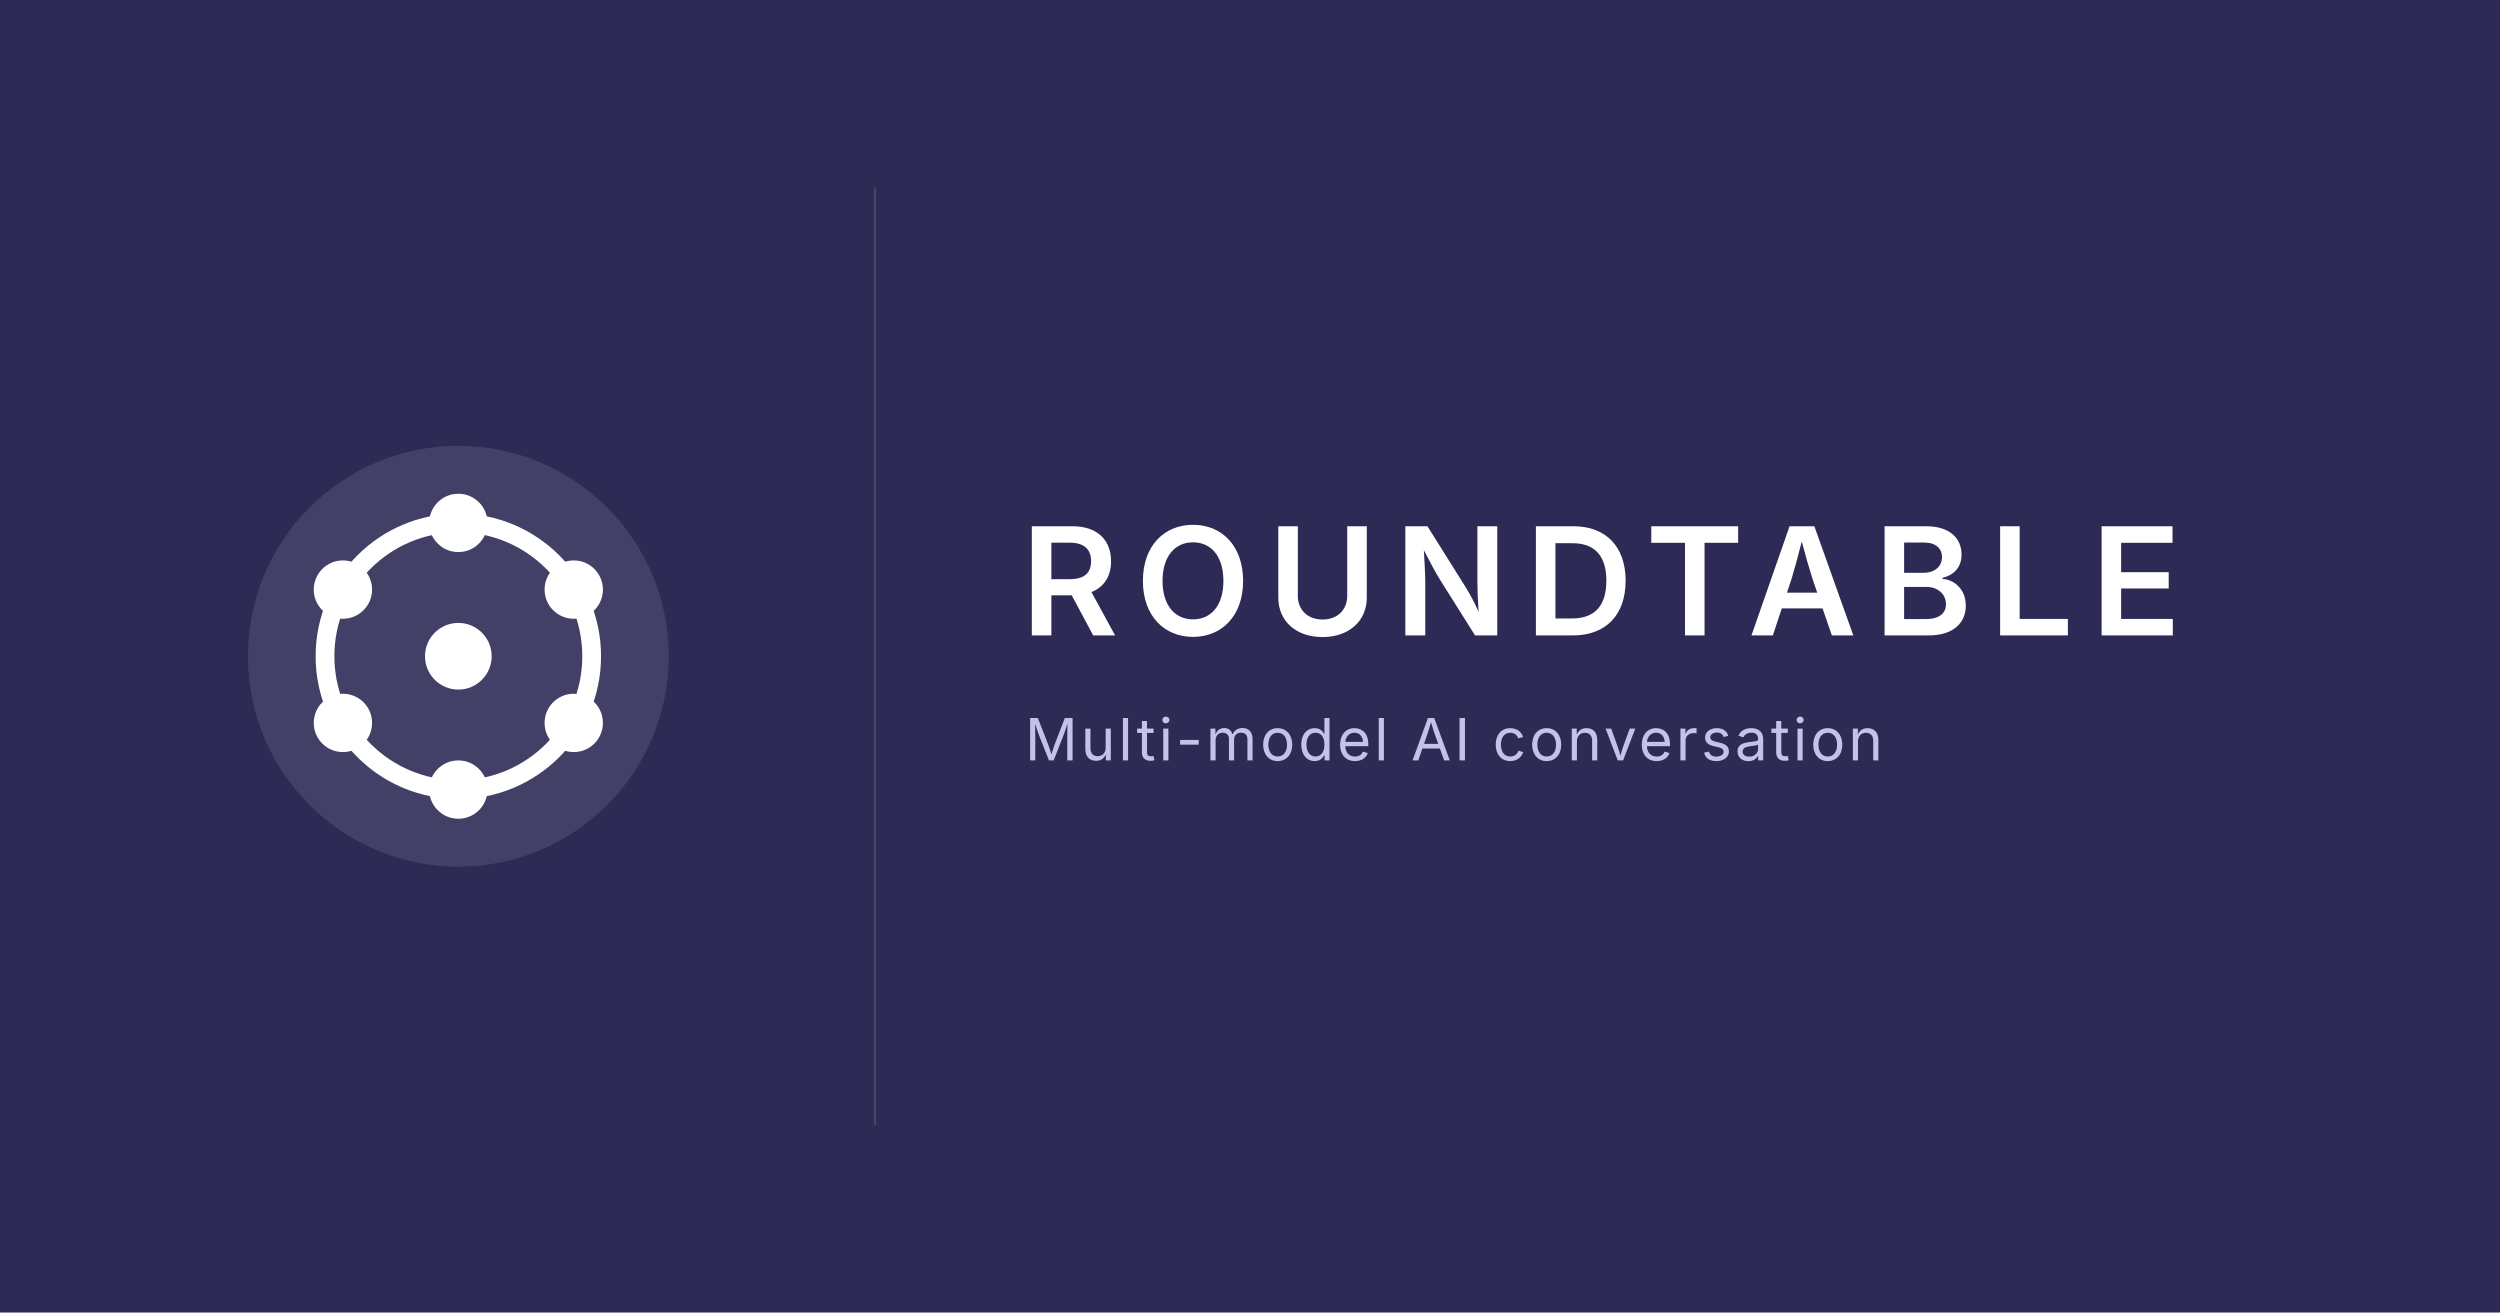
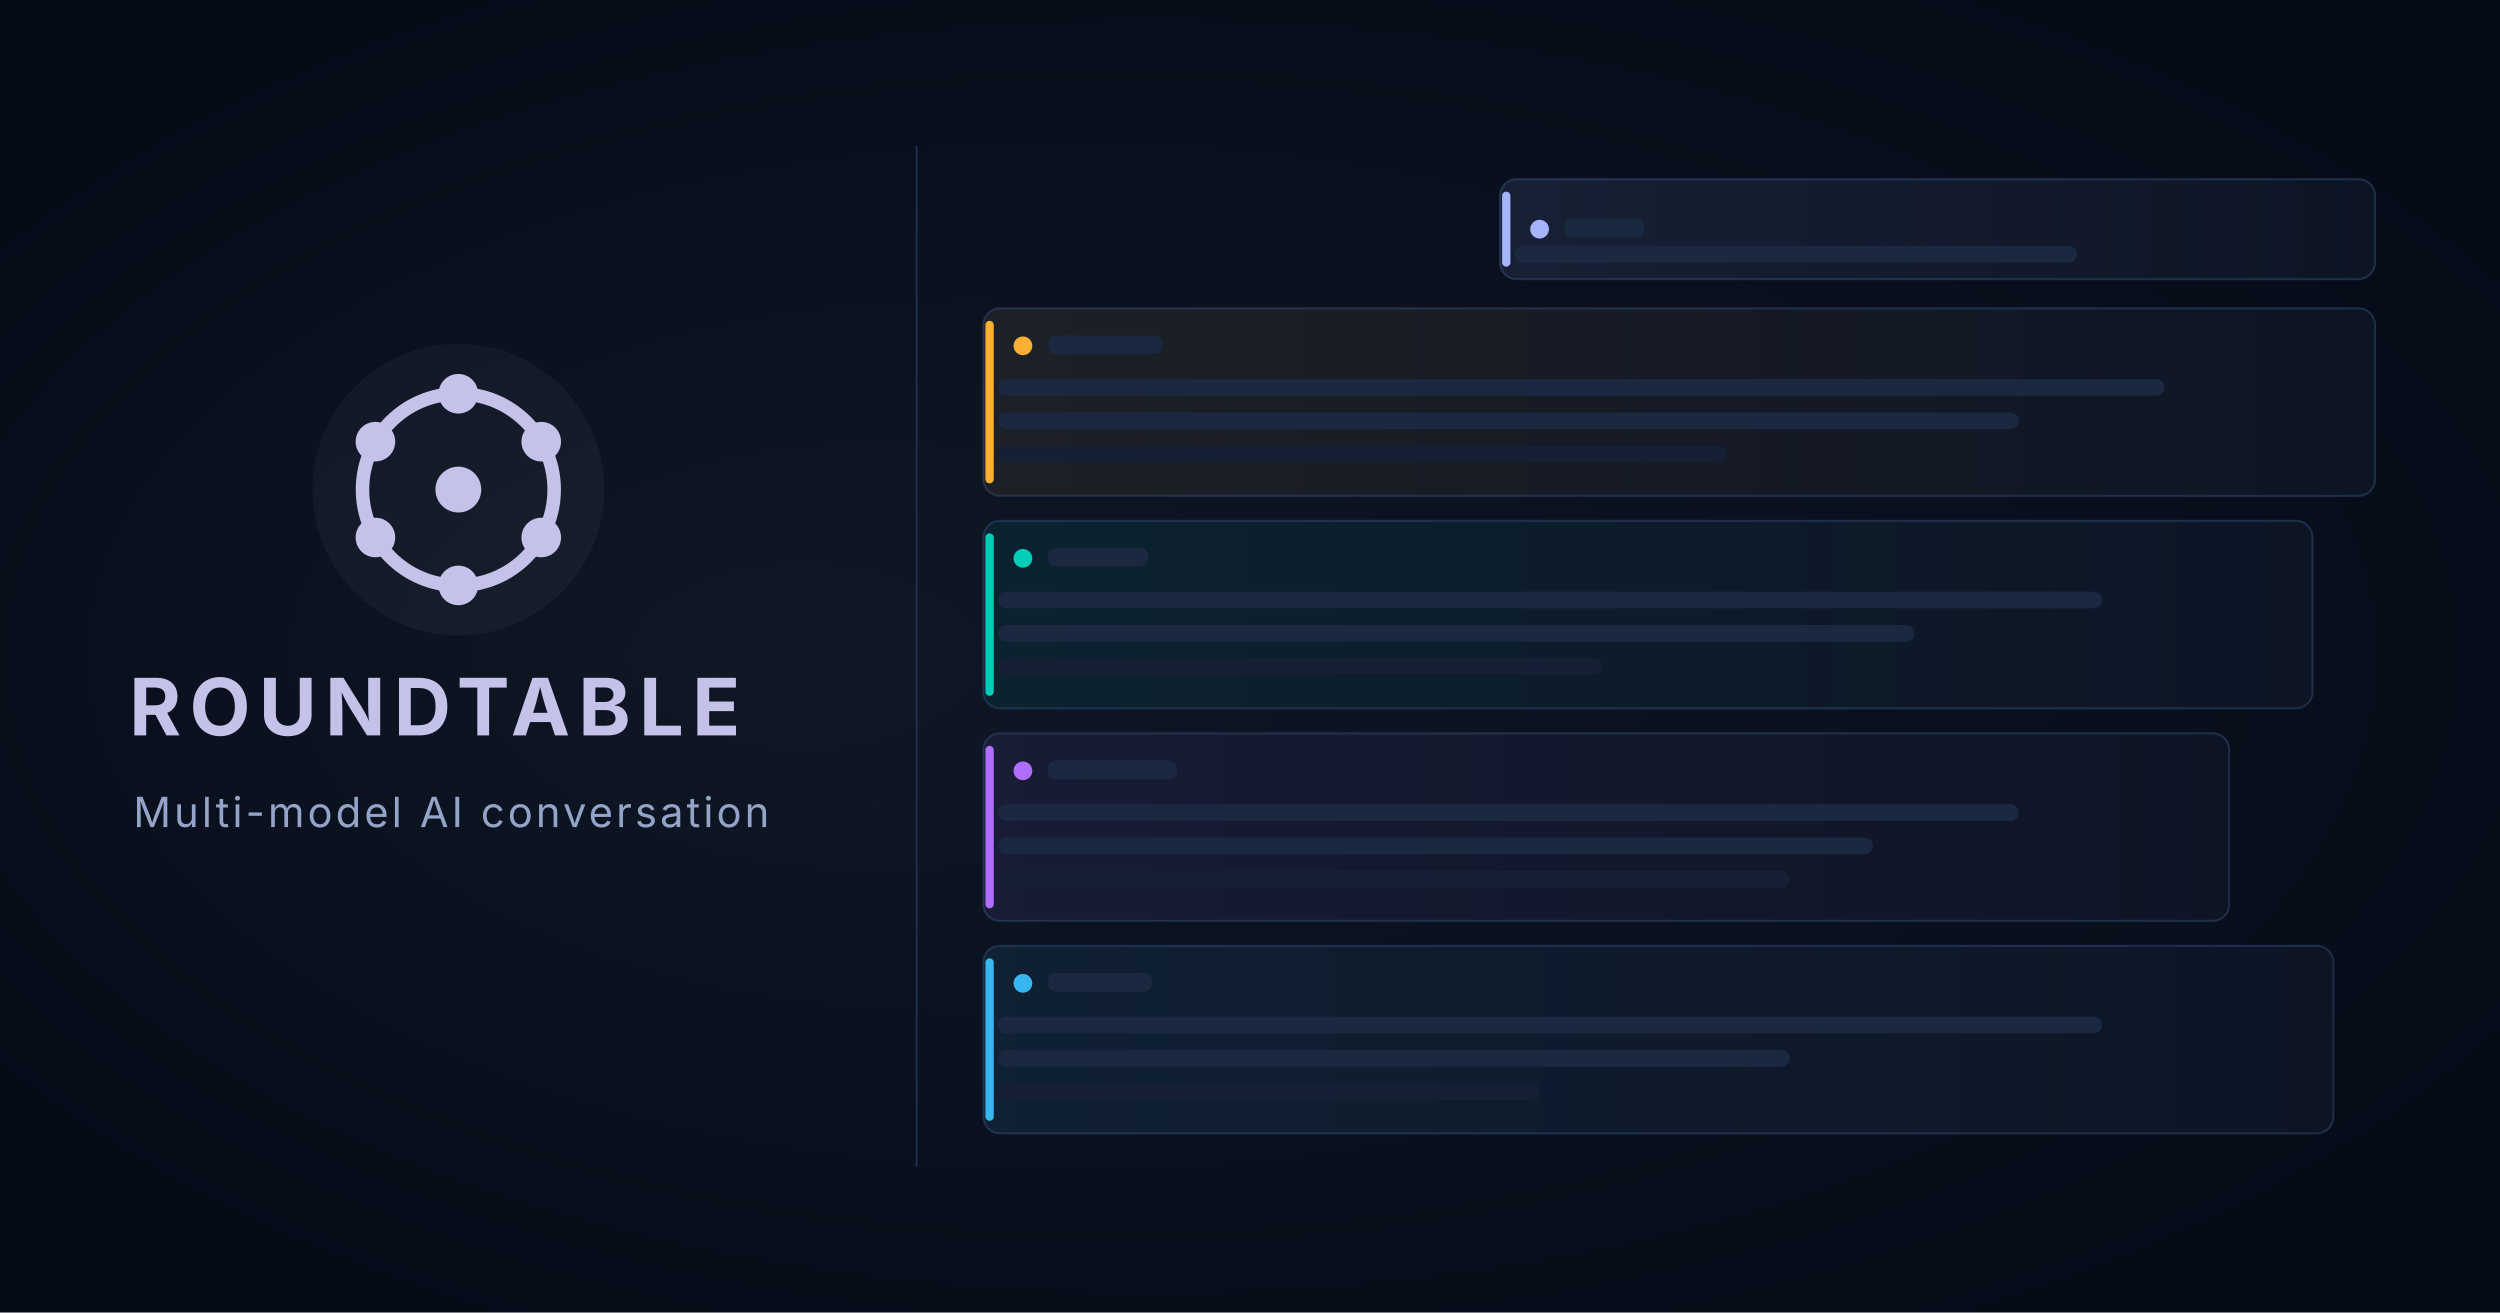
<svg xmlns="http://www.w3.org/2000/svg" viewBox="0 0 1200 630" fill="none">
-   <rect width="1200" height="630" fill="#2D2B55" />
-   <line x1="420" y1="90" x2="420" y2="540" stroke="#FFFFFF" stroke-width="1" stroke-opacity="0.12" />
-   <g id="og-symbol">
-     <circle cx="220" cy="315" r="101" fill="#FFFFFF" fill-opacity="0.10" />
-     <circle cx="220" cy="315" r="64" fill="none" stroke="#FFFFFF" stroke-width="9" />
-     <circle cx="220" cy="251" r="14" fill="#FFFFFF" />
-     <circle cx="275.4" cy="283" r="14" fill="#FFFFFF" />
-     <circle cx="275.4" cy="347" r="14" fill="#FFFFFF" />
-     <circle cx="220" cy="379" r="14" fill="#FFFFFF" />
-     <circle cx="164.6" cy="347" r="14" fill="#FFFFFF" />
-     <circle cx="164.6" cy="283" r="14" fill="#FFFFFF" />
-     <circle cx="220" cy="315" r="16" fill="#FFFFFF" />
+   <defs>
+     <radialGradient id="bg-gradient" cx="50%" cy="50%" r="60%" fx="30%" fy="50%">
+       <stop offset="0%" stop-color="#101825" />
+       <stop offset="100%" stop-color="#060B18" />
+     </radialGradient>
+     <linearGradient id="glow-user" x1="0" y1="0" x2="1" y2="0">
+       <stop offset="0%" stop-color="#A5B4FC" stop-opacity="0.07" />
+       <stop offset="100%" stop-color="#A5B4FC" stop-opacity="0" />
+     </linearGradient>
+     <linearGradient id="glow-claude" x1="0" y1="0" x2="1" y2="0">
+       <stop offset="0%" stop-color="#FBB034" stop-opacity="0.07" />
+       <stop offset="100%" stop-color="#FBB034" stop-opacity="0" />
+     </linearGradient>
+     <linearGradient id="glow-gpt" x1="0" y1="0" x2="1" y2="0">
+       <stop offset="0%" stop-color="#00CDB8" stop-opacity="0.07" />
+       <stop offset="100%" stop-color="#00CDB8" stop-opacity="0" />
+     </linearGradient>
+     <linearGradient id="glow-gemini" x1="0" y1="0" x2="1" y2="0">
+       <stop offset="0%" stop-color="#B06EFF" stop-opacity="0.07" />
+       <stop offset="100%" stop-color="#B06EFF" stop-opacity="0" />
+     </linearGradient>
+     <linearGradient id="glow-grok" x1="0" y1="0" x2="1" y2="0">
+       <stop offset="0%" stop-color="#38B6F0" stop-opacity="0.07" />
+       <stop offset="100%" stop-color="#38B6F0" stop-opacity="0" />
+     </linearGradient>
+   </defs>
+   <rect width="1200" height="630" fill="url(#bg-gradient)" />
+   <g id="og-branding">
+     <g id="og-symbol">
+       <circle cx="220" cy="235" r="70" fill="#C4C2E8" fill-opacity="0.05" />
+       <circle cx="220" cy="235" r="46" fill="none" stroke="#C4C2E8" stroke-width="6.5" />
+       <circle cx="220" cy="189" r="9.5" fill="#C4C2E8" />
+       <circle cx="259.8" cy="212" r="9.5" fill="#C4C2E8" />
+       <circle cx="259.8" cy="258" r="9.5" fill="#C4C2E8" />
+       <circle cx="220" cy="281" r="9.5" fill="#C4C2E8" />
+       <circle cx="180.2" cy="258" r="9.5" fill="#C4C2E8" />
+       <circle cx="180.2" cy="212" r="9.5" fill="#C4C2E8" />
+       <circle cx="220" cy="235" r="11" fill="#C4C2E8" />
+     </g>
+     <text x="62" y="353" font-family="'Space Grotesk', 'DM Sans', system-ui, -apple-system, sans-serif" font-size="38" font-weight="700" letter-spacing="4" fill="#C4C2E8">ROUNDTABLE</text>
+     <text x="64" y="397" font-family="'Space Grotesk', 'DM Sans', system-ui, -apple-system, sans-serif" font-size="20" font-weight="400" letter-spacing="1.5" fill="#94A3C8">Multi-model AI conversation</text>
  </g>
-   <g id="og-text">
-     <text x="490" y="305" font-family="'Space Grotesk', 'DM Sans', system-ui, -apple-system, sans-serif" font-size="72" font-weight="600" letter-spacing="8" fill="#FFFFFF">ROUNDTABLE</text>
-     <text x="492" y="365" font-family="'Space Grotesk', 'DM Sans', system-ui, -apple-system, sans-serif" font-size="28" font-weight="400" letter-spacing="1.5" fill="#C4C2E8">Multi-model AI conversation</text>
+   <line x1="440" y1="70" x2="440" y2="560" stroke="#1E2D4A" stroke-width="1" />
+   <g id="og-card-mockups">
+     <g id="bubble-user">
+       <rect x="720" y="86" width="420" height="48" rx="8" fill="#0D1525" stroke="#1E2D4A" stroke-width="1" />
+       <rect x="720" y="86" width="420" height="48" rx="8" fill="url(#glow-user)" />
+       <rect x="721" y="92" width="4" height="36" rx="2" fill="#A5B4FC" />
+       <circle cx="739" cy="110" r="4.5" fill="#A5B4FC" />
+       <rect x="751" y="105" width="38" height="9" rx="4" fill="#1A2840" />
+       <rect x="727" y="118" width="270" height="8" rx="4" fill="#1A2840" />
+     </g>
+     <g id="card-claude">
+       <rect x="472" y="148" width="668" height="90" rx="8" fill="#0D1525" stroke="#1E2D4A" stroke-width="1" />
+       <rect x="472" y="148" width="668" height="90" rx="8" fill="url(#glow-claude)" />
+       <rect x="473" y="154" width="4" height="78" rx="2" fill="#FBB034" />
+       <circle cx="491" cy="166" r="4.5" fill="#FBB034" />
+       <rect x="503" y="161" width="55" height="9" rx="4" fill="#1A2840" />
+       <rect x="479" y="182" width="560" height="8" rx="4" fill="#1A2840" />
+       <rect x="479" y="198" width="490" height="8" rx="4" fill="#1A2840" />
+       <rect x="479" y="214" width="350" height="8" rx="4" fill="#152035" />
+     </g>
+     <g id="card-gpt">
+       <rect x="472" y="250" width="638" height="90" rx="8" fill="#0D1525" stroke="#1E2D4A" stroke-width="1" />
+       <rect x="472" y="250" width="638" height="90" rx="8" fill="url(#glow-gpt)" />
+       <rect x="473" y="256" width="4" height="78" rx="2" fill="#00CDB8" />
+       <circle cx="491" cy="268" r="4.5" fill="#00CDB8" />
+       <rect x="503" y="263" width="48" height="9" rx="4" fill="#1A2840" />
+       <rect x="479" y="284" width="530" height="8" rx="4" fill="#1A2840" />
+       <rect x="479" y="300" width="440" height="8" rx="4" fill="#1A2840" />
+       <rect x="479" y="316" width="290" height="8" rx="4" fill="#152035" />
+     </g>
+     <g id="card-gemini">
+       <rect x="472" y="352" width="598" height="90" rx="8" fill="#0D1525" stroke="#1E2D4A" stroke-width="1" />
+       <rect x="472" y="352" width="598" height="90" rx="8" fill="url(#glow-gemini)" />
+       <rect x="473" y="358" width="4" height="78" rx="2" fill="#B06EFF" />
+       <circle cx="491" cy="370" r="4.5" fill="#B06EFF" />
+       <rect x="503" y="365" width="62" height="9" rx="4" fill="#1A2840" />
+       <rect x="479" y="386" width="490" height="8" rx="4" fill="#1A2840" />
+       <rect x="479" y="402" width="420" height="8" rx="4" fill="#1A2840" />
+       <rect x="479" y="418" width="380" height="8" rx="4" fill="#152035" />
+     </g>
+     <g id="card-grok">
+       <rect x="472" y="454" width="648" height="90" rx="8" fill="#0D1525" stroke="#1E2D4A" stroke-width="1" />
+       <rect x="472" y="454" width="648" height="90" rx="8" fill="url(#glow-grok)" />
+       <rect x="473" y="460" width="4" height="78" rx="2" fill="#38B6F0" />
+       <circle cx="491" cy="472" r="4.5" fill="#38B6F0" />
+       <rect x="503" y="467" width="50" height="9" rx="4" fill="#1A2840" />
+       <rect x="479" y="488" width="530" height="8" rx="4" fill="#1A2840" />
+       <rect x="479" y="504" width="380" height="8" rx="4" fill="#1A2840" />
+       <rect x="479" y="520" width="260" height="8" rx="4" fill="#152035" />
+     </g>
  </g>
</svg>
